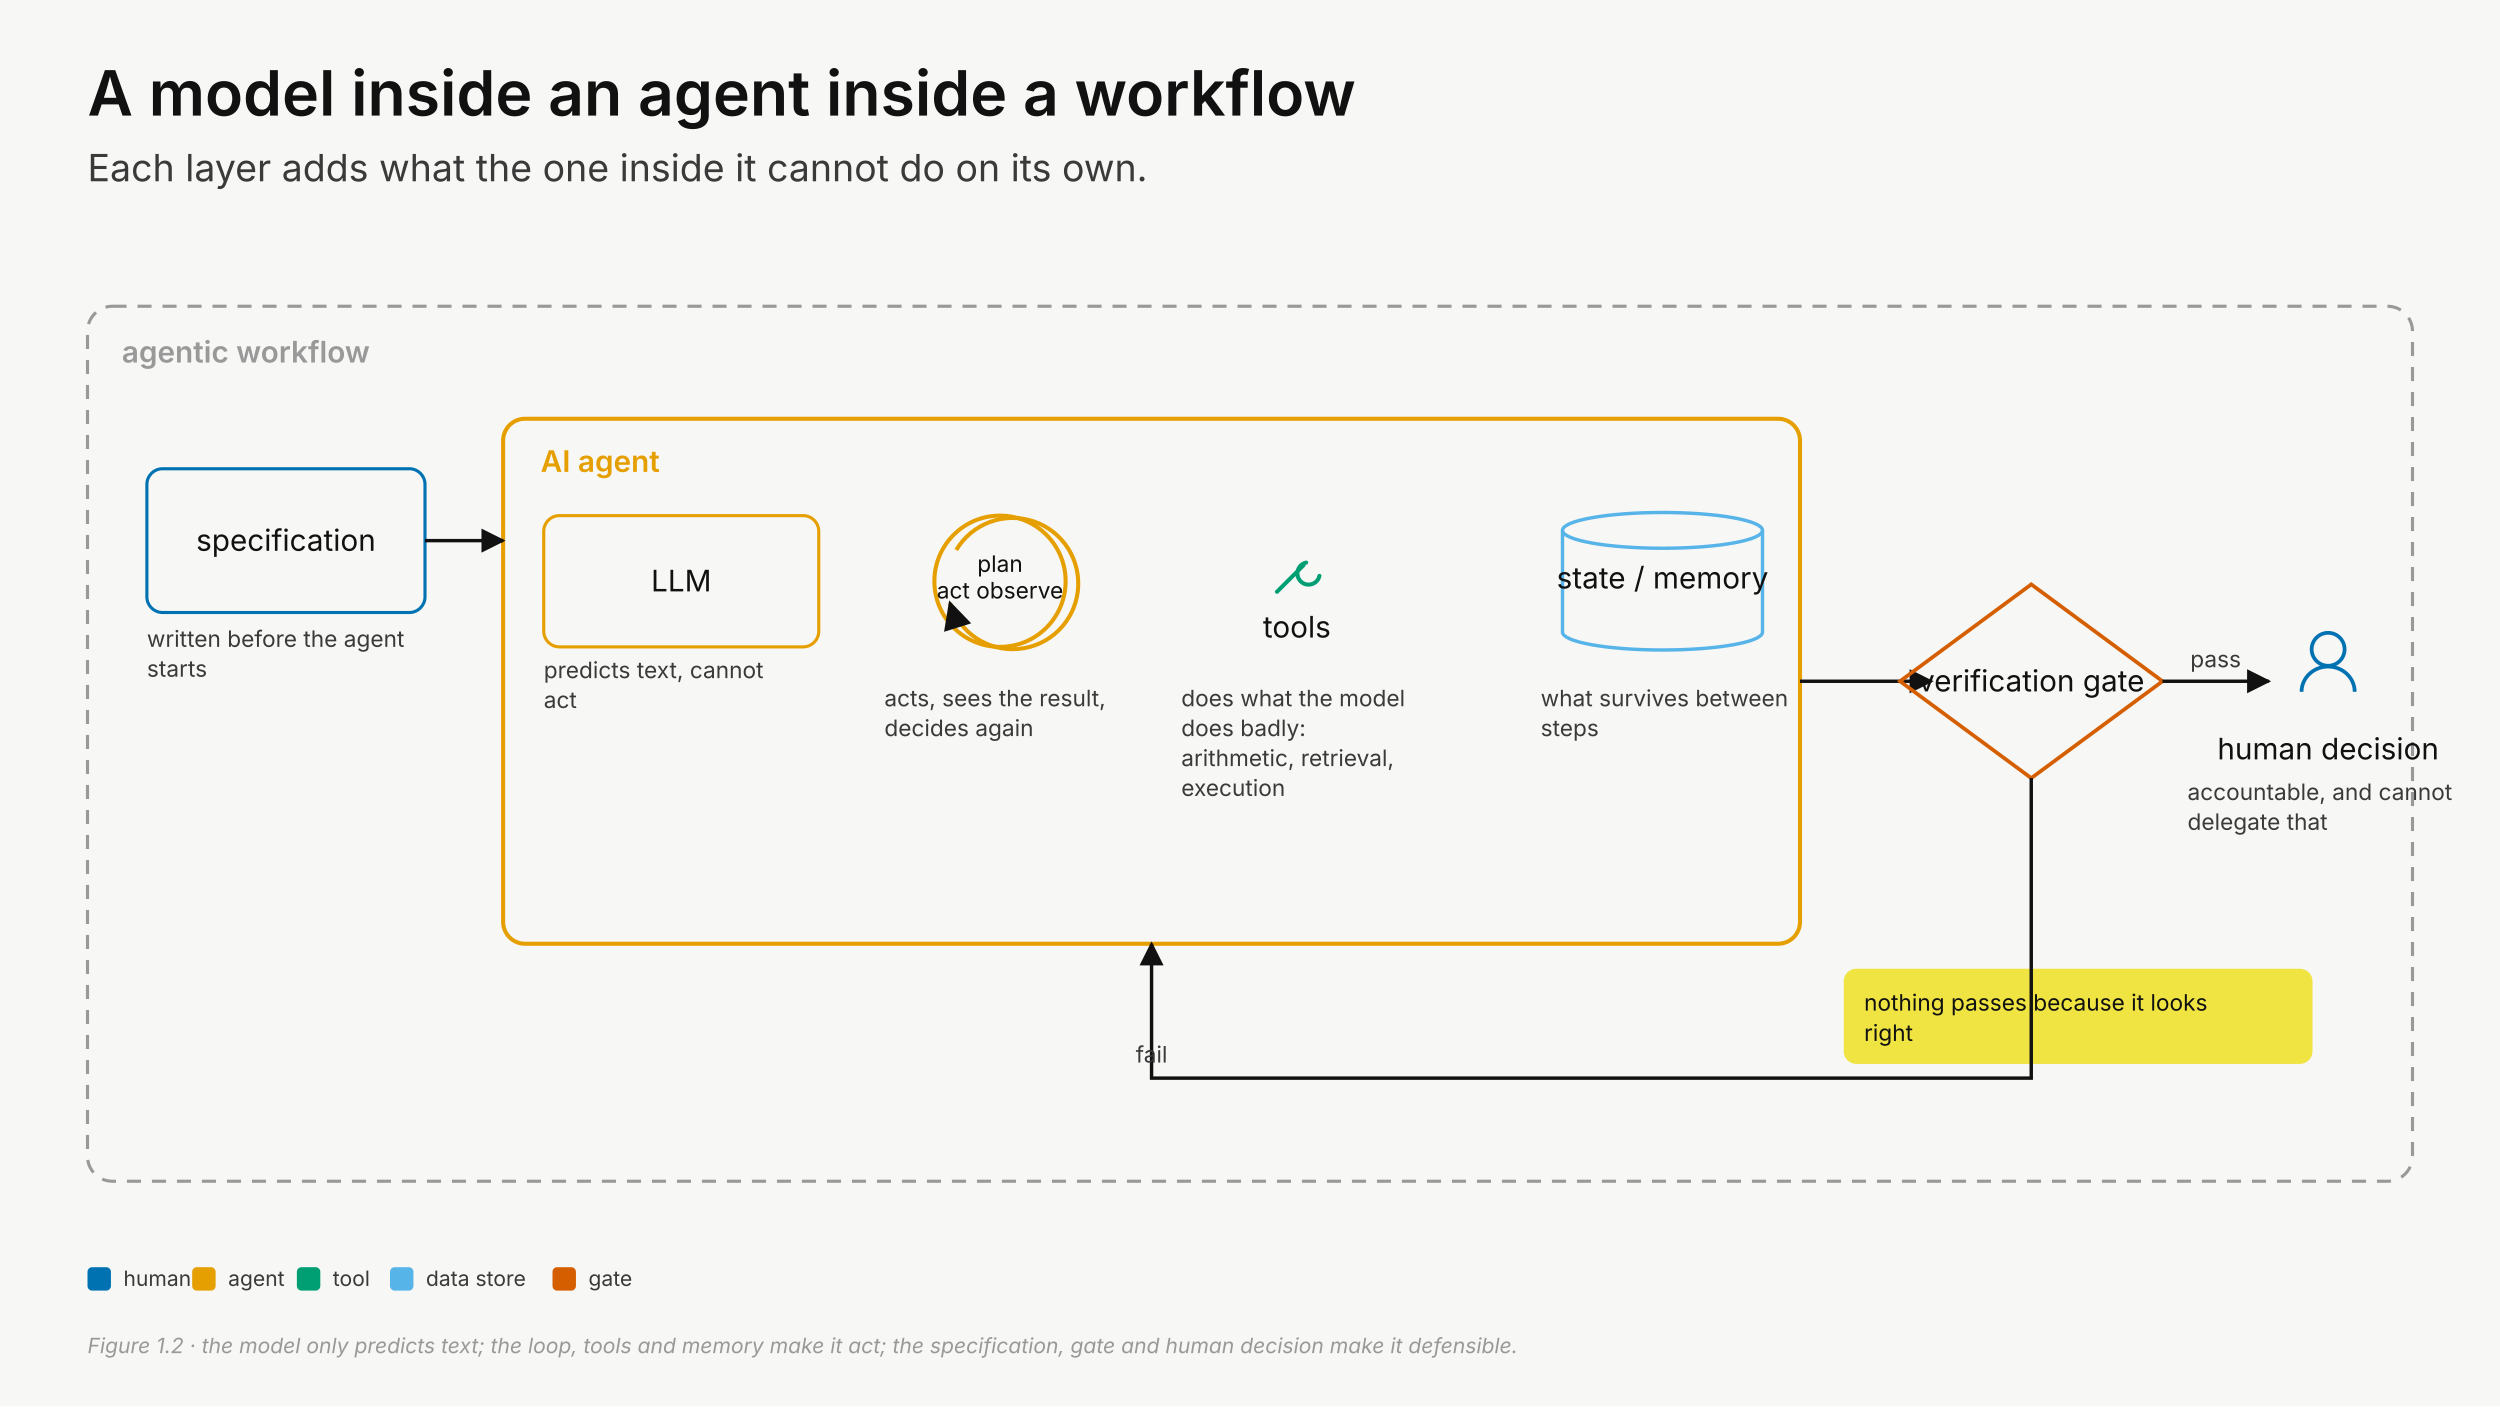
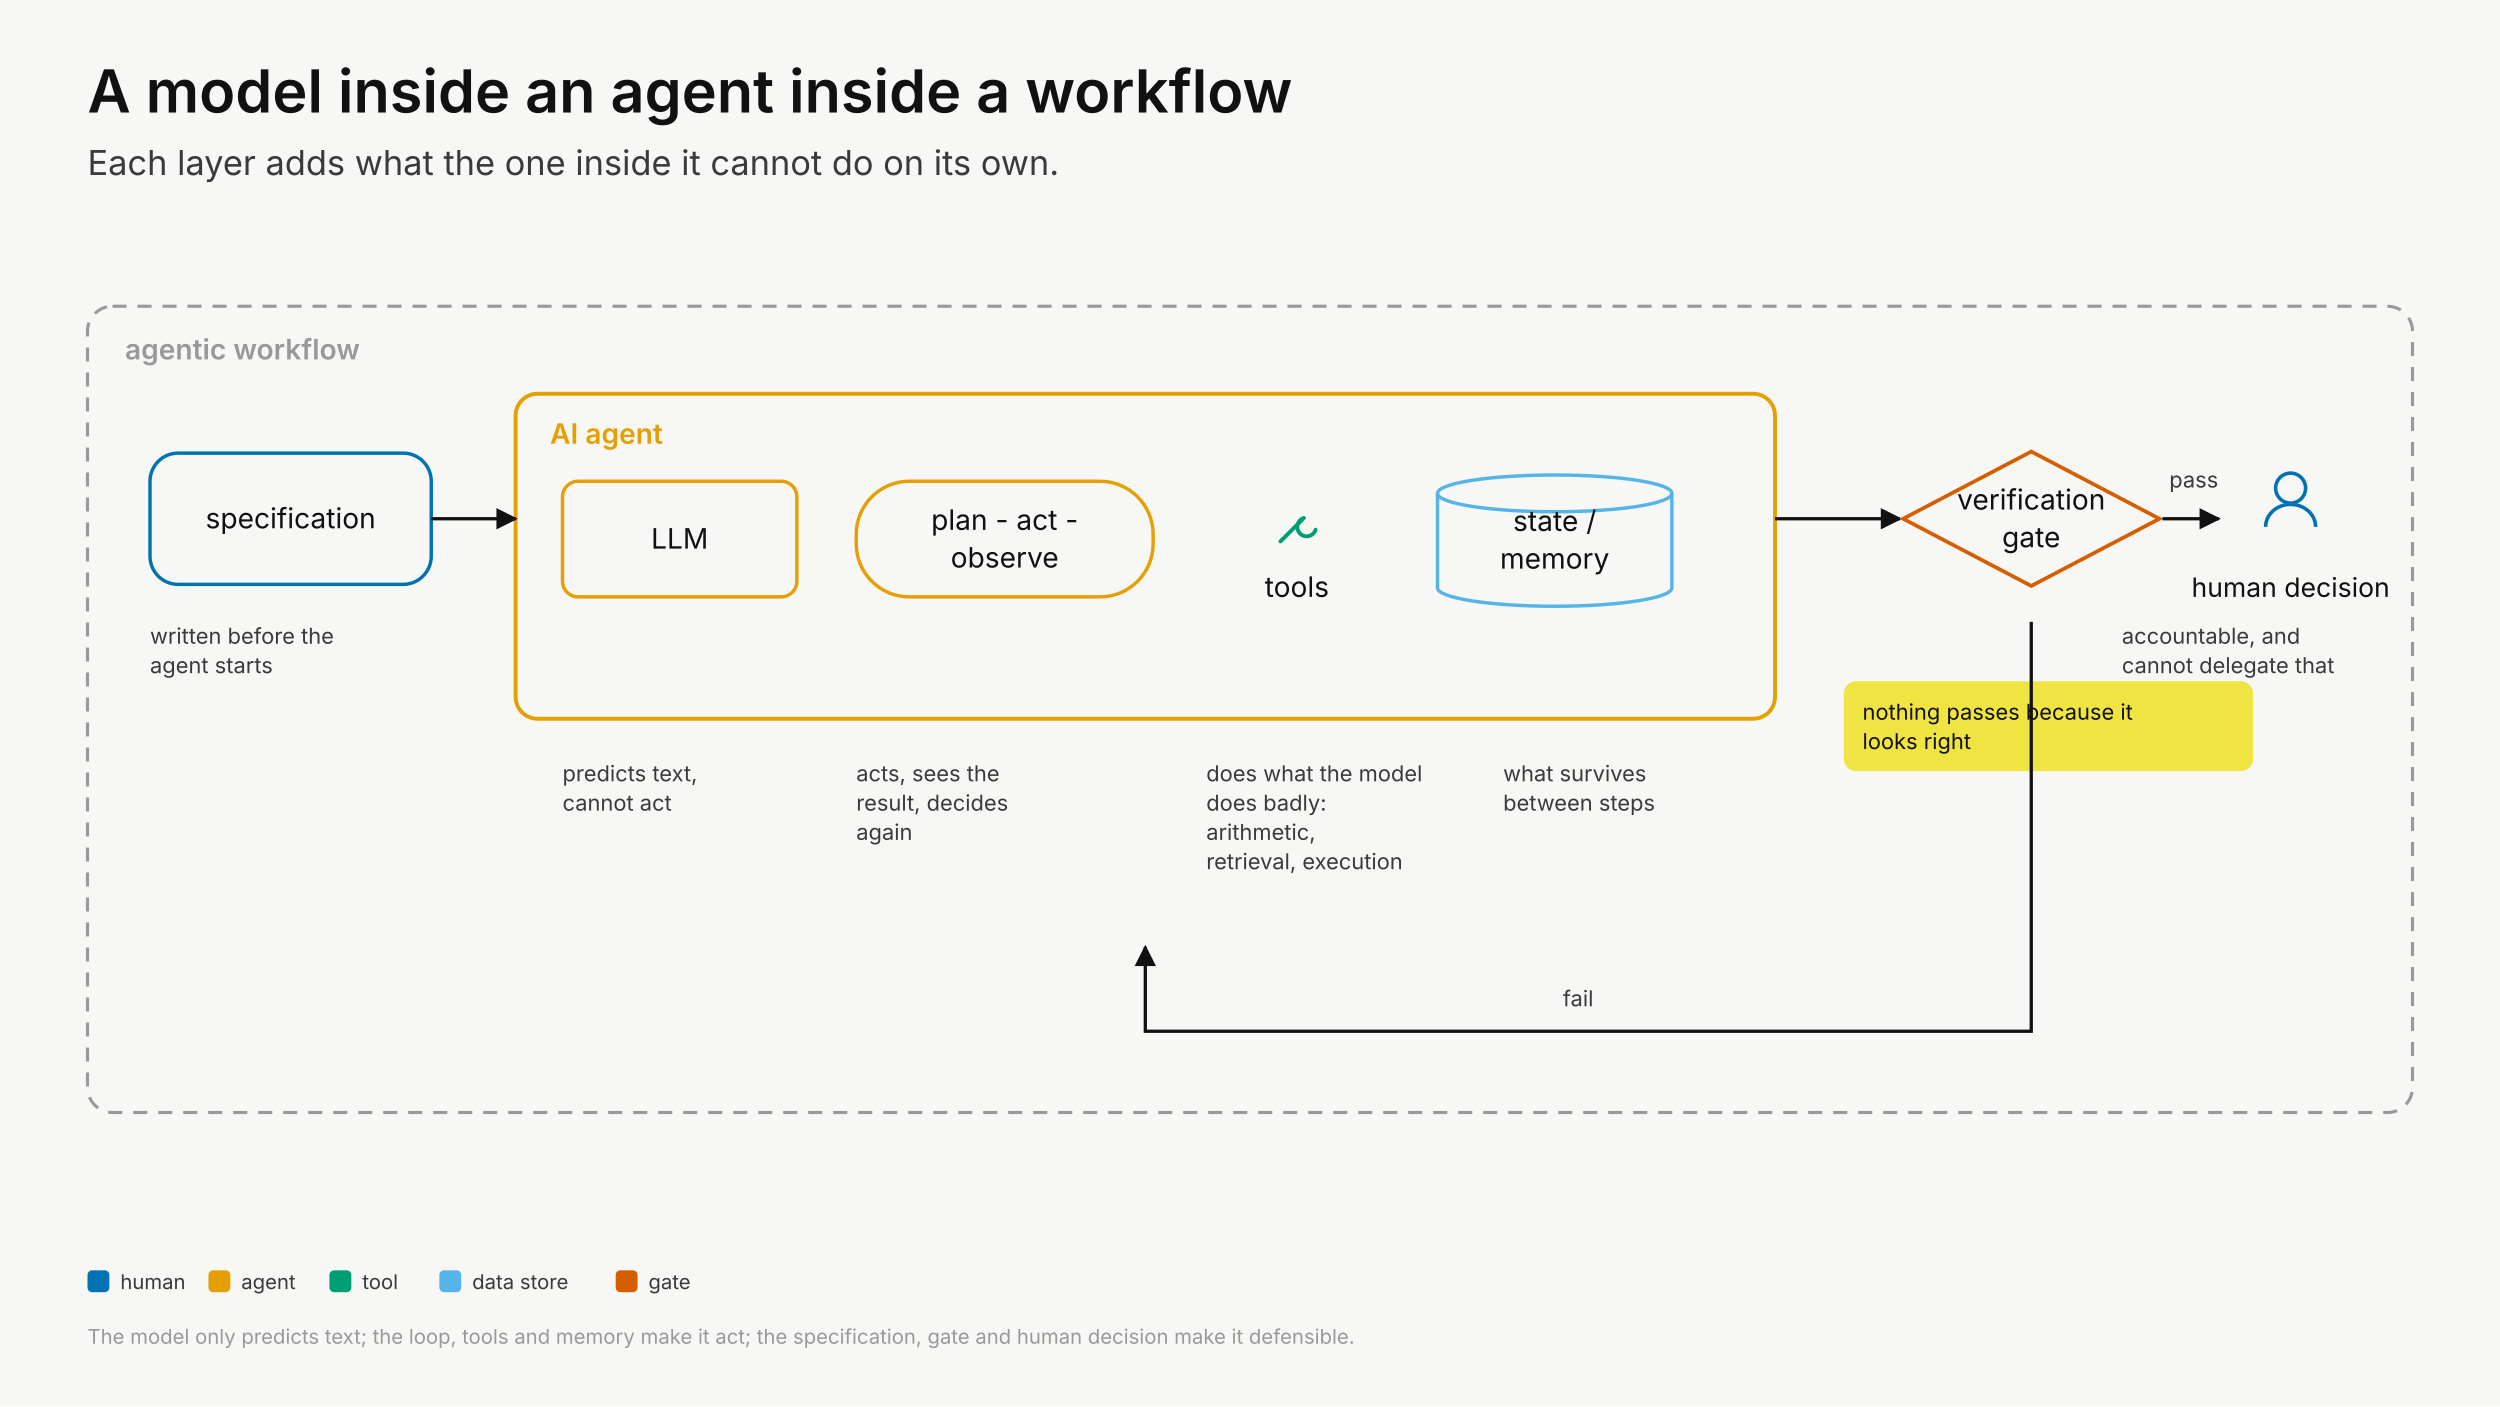
<svg xmlns="http://www.w3.org/2000/svg" width="1600" height="900" viewBox="0 0 1600 900" role="img">
  <defs>
-     <marker id="ah12" viewBox="0 0 10 10" refX="9" refY="5" markerWidth="7" markerHeight="7" orient="auto-start-reverse">
+     <marker id="ah12" viewBox="0 0 10 10" refX="9" refY="5" markerWidth="6.5" markerHeight="6.5" orient="auto-start-reverse">
      <path d="M0,0 L10,5 L0,10 z" fill="#111111" />
    </marker>
  </defs>
-   <rect x="0" y="0" width="1600" height="900" fill="#F7F7F5" />
-   <text x="56.0" y="74.0" font-family="Inter, 'Helvetica Neue', Helvetica, Arial, sans-serif" font-size="40" fill="#111111" font-weight="600" text-anchor="start">A model inside an agent inside a workflow</text>
-   <text x="56.0" y="116.0" font-family="Inter, 'Helvetica Neue', Helvetica, Arial, sans-serif" font-size="24" fill="#3A3A3A" font-weight="400" text-anchor="start">Each layer adds what the one inside it cannot do on its own.</text>
-   <rect x="56.0" y="196.0" width="1488.0" height="560.0" rx="16" fill="none" stroke="#999999" stroke-width="2" stroke-dasharray="9 7" />
-   <text x="78.0" y="232.0" font-family="Inter, 'Helvetica Neue', Helvetica, Arial, sans-serif" font-size="19" fill="#999999" font-weight="600" text-anchor="start">agentic workflow</text>
-   <rect x="94.0" y="300.0" width="178.0" height="92.0" rx="10" fill="none" stroke="#0072B2" stroke-width="2" />
-   <text x="183.0" y="352.5" font-family="Inter, 'Helvetica Neue', Helvetica, Arial, sans-serif" font-size="19" fill="#111111" font-weight="400" text-anchor="middle">specification</text>
-   <text x="94.0" y="414.0" font-family="Inter, 'Helvetica Neue', Helvetica, Arial, sans-serif" font-size="14.5" fill="#3A3A3A" font-weight="400" text-anchor="start">written before the agent</text>
-   <text x="94.0" y="433.1" font-family="Inter, 'Helvetica Neue', Helvetica, Arial, sans-serif" font-size="14.5" fill="#3A3A3A" font-weight="400" text-anchor="start">starts</text>
-   <rect x="322.0" y="268.0" width="830.0" height="336.0" rx="14" fill="none" stroke="#E69F00" stroke-width="2.6" />
-   <text x="346.0" y="302.0" font-family="Inter, 'Helvetica Neue', Helvetica, Arial, sans-serif" font-size="19" fill="#E69F00" font-weight="600" text-anchor="start">AI agent</text>
-   <rect x="348.0" y="330.0" width="176.0" height="84.0" rx="10" fill="none" stroke="#E69F00" stroke-width="2" />
-   <text x="436.0" y="378.5" font-family="Inter, 'Helvetica Neue', Helvetica, Arial, sans-serif" font-size="19" fill="#111111" font-weight="400" text-anchor="middle">LLM</text>
-   <text x="348.0" y="434.0" font-family="Inter, 'Helvetica Neue', Helvetica, Arial, sans-serif" font-size="14.5" fill="#3A3A3A" font-weight="400" text-anchor="start">predicts text, cannot</text>
-   <text x="348.0" y="453.1" font-family="Inter, 'Helvetica Neue', Helvetica, Arial, sans-serif" font-size="14.5" fill="#3A3A3A" font-weight="400" text-anchor="start">act</text>
-   <circle cx="640" cy="372" r="42" fill="none" stroke="#E69F00" stroke-width="2.6" />
-   <path d="M612,352 a42,42 0 1 1 -4,34" fill="none" stroke="#E69F00" stroke-width="2.6" marker-end="url(#ah12)" />
-   <text x="640.0" y="366.0" font-family="Inter, 'Helvetica Neue', Helvetica, Arial, sans-serif" font-size="14.5" fill="#111111" font-weight="400" text-anchor="middle">plan</text>
-   <text x="640.0" y="383.0" font-family="Inter, 'Helvetica Neue', Helvetica, Arial, sans-serif" font-size="14.5" fill="#111111" font-weight="400" text-anchor="middle">act observe</text>
-   <text x="566.0" y="452.0" font-family="Inter, 'Helvetica Neue', Helvetica, Arial, sans-serif" font-size="14.5" fill="#3A3A3A" font-weight="400" text-anchor="start">acts, sees the result,</text>
-   <text x="566.0" y="471.1" font-family="Inter, 'Helvetica Neue', Helvetica, Arial, sans-serif" font-size="14.5" fill="#3A3A3A" font-weight="400" text-anchor="start">decides again</text>
-   <path d="M817.25,378.75 l17.0,-17.0 M835.95,360.05 a7.14,7.14 0 1 0 8.5,8.5" fill="none" stroke="#009E73" stroke-width="2.6" stroke-linecap="round" />
-   <text x="830.0" y="408.0" font-family="Inter, 'Helvetica Neue', Helvetica, Arial, sans-serif" font-size="19" fill="#111111" font-weight="400" text-anchor="middle">tools</text>
-   <text x="756.0" y="452.0" font-family="Inter, 'Helvetica Neue', Helvetica, Arial, sans-serif" font-size="14.5" fill="#3A3A3A" font-weight="400" text-anchor="start">does what the model</text>
-   <text x="756.0" y="471.1" font-family="Inter, 'Helvetica Neue', Helvetica, Arial, sans-serif" font-size="14.5" fill="#3A3A3A" font-weight="400" text-anchor="start">does badly:</text>
-   <text x="756.0" y="490.3" font-family="Inter, 'Helvetica Neue', Helvetica, Arial, sans-serif" font-size="14.5" fill="#3A3A3A" font-weight="400" text-anchor="start">arithmetic, retrieval,</text>
-   <text x="756.0" y="509.4" font-family="Inter, 'Helvetica Neue', Helvetica, Arial, sans-serif" font-size="14.5" fill="#3A3A3A" font-weight="400" text-anchor="start">execution</text>
-   <path d="M1000,339.44 a64.0,11.44 0 0 1 128,0 v65.12 a64.0,11.44 0 0 1 -128,0 z" fill="none" stroke="#56B4E9" stroke-width="2.2" />
-   <path d="M1000,339.44 a64.0,11.44 0 0 0 128,0" fill="none" stroke="#56B4E9" stroke-width="2.2" />
-   <text x="1064.0" y="376.6" font-family="Inter, 'Helvetica Neue', Helvetica, Arial, sans-serif" font-size="19" fill="#111111" font-weight="400" text-anchor="middle">state / memory</text>
-   <text x="986.0" y="452.0" font-family="Inter, 'Helvetica Neue', Helvetica, Arial, sans-serif" font-size="14.5" fill="#3A3A3A" font-weight="400" text-anchor="start">what survives between</text>
-   <text x="986.0" y="471.1" font-family="Inter, 'Helvetica Neue', Helvetica, Arial, sans-serif" font-size="14.5" fill="#3A3A3A" font-weight="400" text-anchor="start">steps</text>
-   <line x1="272.0" y1="346.0" x2="322.0" y2="346.0" stroke="#111111" stroke-width="2.2" marker-end="url(#ah12)" />
-   <line x1="1152.0" y1="436.0" x2="1236.0" y2="436.0" stroke="#111111" stroke-width="2.2" marker-end="url(#ah12)" />
-   <polygon points="1300,374.0 1384.0,436 1300,498.0 1216.0,436" fill="none" stroke="#D55E00" stroke-width="2.4" />
-   <text x="1300.0" y="442.5" font-family="Inter, 'Helvetica Neue', Helvetica, Arial, sans-serif" font-size="19" fill="#111111" font-weight="400" text-anchor="middle">verification gate</text>
-   <rect x="1180.0" y="620.0" width="300.0" height="60.9" rx="8" fill="#F0E442" stroke="none" stroke-width="0" />
-   <text x="1193.0" y="646.8" font-family="Inter, 'Helvetica Neue', Helvetica, Arial, sans-serif" font-size="14.5" fill="#111111" font-weight="400" text-anchor="start">nothing passes because it looks</text>
-   <text x="1193.0" y="666.2" font-family="Inter, 'Helvetica Neue', Helvetica, Arial, sans-serif" font-size="14.5" fill="#111111" font-weight="400" text-anchor="start">right</text>
-   <line x1="1384.0" y1="436.0" x2="1452.0" y2="436.0" stroke="#111111" stroke-width="2.2" marker-end="url(#ah12)" />
-   <text x="1418.0" y="427.0" font-family="Inter, 'Helvetica Neue', Helvetica, Arial, sans-serif" font-size="14.5" fill="#3A3A3A" font-weight="400" text-anchor="middle">pass</text>
-   <circle cx="1490" cy="415.55" r="10.54" fill="none" stroke="#0072B2" stroke-width="2.4" />
-   <path d="M1473,442.75 a17,16.15 0 0 1 34,0" fill="none" stroke="#0072B2" stroke-width="2.4" />
-   <text x="1490.0" y="486.0" font-family="Inter, 'Helvetica Neue', Helvetica, Arial, sans-serif" font-size="19" fill="#111111" font-weight="400" text-anchor="middle">human decision</text>
-   <text x="1400.0" y="512.0" font-family="Inter, 'Helvetica Neue', Helvetica, Arial, sans-serif" font-size="14.5" fill="#3A3A3A" font-weight="400" text-anchor="start">accountable, and cannot</text>
-   <text x="1400.0" y="531.1" font-family="Inter, 'Helvetica Neue', Helvetica, Arial, sans-serif" font-size="14.5" fill="#3A3A3A" font-weight="400" text-anchor="start">delegate that</text>
-   <path d="M1300.0,498.0 L1300.0,690.0 L737.0,690.0 L737.0,604.0" fill="none" stroke="#111111" stroke-width="2.2" marker-end="url(#ah12)" />
-   <text x="737.0" y="680.0" font-family="Inter, 'Helvetica Neue', Helvetica, Arial, sans-serif" font-size="14.5" fill="#3A3A3A" font-weight="400" text-anchor="middle">fail</text>
-   <rect x="56" y="811" width="15" height="15" rx="3" fill="#0072B2" />
-   <text x="79.0" y="823.0" font-family="Inter, 'Helvetica Neue', Helvetica, Arial, sans-serif" font-size="13.5" fill="#3A3A3A" font-weight="400" text-anchor="start">human</text>
-   <rect x="123.0" y="811" width="15" height="15" rx="3" fill="#E69F00" />
-   <text x="146.0" y="823.0" font-family="Inter, 'Helvetica Neue', Helvetica, Arial, sans-serif" font-size="13.5" fill="#3A3A3A" font-weight="400" text-anchor="start">agent</text>
-   <rect x="190.0" y="811" width="15" height="15" rx="3" fill="#009E73" />
-   <text x="213.0" y="823.0" font-family="Inter, 'Helvetica Neue', Helvetica, Arial, sans-serif" font-size="13.5" fill="#3A3A3A" font-weight="400" text-anchor="start">tool</text>
-   <rect x="249.6" y="811" width="15" height="15" rx="3" fill="#56B4E9" />
-   <text x="272.6" y="823.0" font-family="Inter, 'Helvetica Neue', Helvetica, Arial, sans-serif" font-size="13.5" fill="#3A3A3A" font-weight="400" text-anchor="start">data store</text>
-   <rect x="353.6" y="811" width="15" height="15" rx="3" fill="#D55E00" />
-   <text x="376.6" y="823.0" font-family="Inter, 'Helvetica Neue', Helvetica, Arial, sans-serif" font-size="13.5" fill="#3A3A3A" font-weight="400" text-anchor="start">gate</text>
-   <text x="56.0" y="866.0" font-family="Inter, 'Helvetica Neue', Helvetica, Arial, sans-serif" font-size="13.5" fill="#999999" font-weight="400" text-anchor="start" font-style="italic">Figure 1.2 · the model only predicts text; the loop, tools and memory make it act; the specification, gate and human decision make it defensible.</text>
+   <rect width="1600" height="900" fill="#F7F7F5" />
+   <text x="56.0" y="72.0" font-family="Inter, 'Helvetica Neue', Helvetica, Arial, sans-serif" font-size="38" fill="#111111" font-weight="600" text-anchor="start">A model inside an agent inside a workflow</text>
+   <text x="56.0" y="112.0" font-family="Inter, 'Helvetica Neue', Helvetica, Arial, sans-serif" font-size="22" fill="#3A3A3A" font-weight="400" text-anchor="start">Each layer adds what the one inside it cannot do on its own.</text>
+   <rect x="56.0" y="196.0" width="1488.0" height="516.0" rx="16" fill="none" stroke="#999999" stroke-width="2" stroke-dasharray="9 7" />
+   <text x="80.0" y="230.0" font-family="Inter, 'Helvetica Neue', Helvetica, Arial, sans-serif" font-size="18" fill="#999999" font-weight="600" text-anchor="start">agentic workflow</text>
+   <rect x="96.0" y="290.0" width="180.0" height="84.0" rx="18" fill="none" stroke="#0072B2" stroke-width="2.2" />
+   <text x="186.0" y="338.1" font-family="Inter, 'Helvetica Neue', Helvetica, Arial, sans-serif" font-size="18" fill="#111111" font-weight="400" text-anchor="middle">specification</text>
+   <text x="96.0" y="412.0" font-family="Inter, 'Helvetica Neue', Helvetica, Arial, sans-serif" font-size="14" fill="#3A3A3A" font-weight="400" text-anchor="start">written before the</text>
+   <text x="96.0" y="430.8" font-family="Inter, 'Helvetica Neue', Helvetica, Arial, sans-serif" font-size="14" fill="#3A3A3A" font-weight="400" text-anchor="start">agent starts</text>
+   <rect x="330.0" y="252.0" width="806.0" height="208.0" rx="14" fill="none" stroke="#E69F00" stroke-width="2.5" />
+   <text x="352.0" y="284.0" font-family="Inter, 'Helvetica Neue', Helvetica, Arial, sans-serif" font-size="18" fill="#E69F00" font-weight="600" text-anchor="start">AI agent</text>
+   <rect x="360.0" y="308.0" width="150.0" height="74.0" rx="10" fill="none" stroke="#E69F00" stroke-width="2.2" />
+   <text x="435.0" y="351.1" font-family="Inter, 'Helvetica Neue', Helvetica, Arial, sans-serif" font-size="18" fill="#111111" font-weight="400" text-anchor="middle">LLM</text>
+   <rect x="548.0" y="308.0" width="190.0" height="74.0" rx="34" fill="none" stroke="#E69F00" stroke-width="2.2" />
+   <text x="643.0" y="339.1" font-family="Inter, 'Helvetica Neue', Helvetica, Arial, sans-serif" font-size="18" fill="#111111" font-weight="400" text-anchor="middle">plan - act -</text>
+   <text x="643.0" y="363.2" font-family="Inter, 'Helvetica Neue', Helvetica, Arial, sans-serif" font-size="18" fill="#111111" font-weight="400" text-anchor="middle">observe</text>
+   <path d="M819.5,346.5 l14.25,-14.25 M834.5,331.5 a6.0,6.0 0 1 0 7.5,7.5" fill="none" stroke="#009E73" stroke-width="2.5" stroke-linecap="round" />
+   <text x="830.0" y="382.0" font-family="Inter, 'Helvetica Neue', Helvetica, Arial, sans-serif" font-size="18" fill="#111111" font-weight="400" text-anchor="middle">tools</text>
+   <path d="M920,315.76 a75.0,11.76 0 0 1 150,0 v60.48 a75.0,11.76 0 0 1 -150,0 z" fill="none" stroke="#56B4E9" stroke-width="2.2" />
+   <path d="M920,315.76 a75.0,11.76 0 0 0 150,0" fill="none" stroke="#56B4E9" stroke-width="2.2" />
+   <text x="995.0" y="339.8" font-family="Inter, 'Helvetica Neue', Helvetica, Arial, sans-serif" font-size="18" fill="#111111" font-weight="400" text-anchor="middle">state /</text>
+   <text x="995.0" y="363.9" font-family="Inter, 'Helvetica Neue', Helvetica, Arial, sans-serif" font-size="18" fill="#111111" font-weight="400" text-anchor="middle">memory</text>
+   <text x="360.0" y="500.0" font-family="Inter, 'Helvetica Neue', Helvetica, Arial, sans-serif" font-size="14" fill="#3A3A3A" font-weight="400" text-anchor="start">predicts text,</text>
+   <text x="360.0" y="518.8" font-family="Inter, 'Helvetica Neue', Helvetica, Arial, sans-serif" font-size="14" fill="#3A3A3A" font-weight="400" text-anchor="start">cannot act</text>
+   <text x="548.0" y="500.0" font-family="Inter, 'Helvetica Neue', Helvetica, Arial, sans-serif" font-size="14" fill="#3A3A3A" font-weight="400" text-anchor="start">acts, sees the</text>
+   <text x="548.0" y="518.8" font-family="Inter, 'Helvetica Neue', Helvetica, Arial, sans-serif" font-size="14" fill="#3A3A3A" font-weight="400" text-anchor="start">result, decides</text>
+   <text x="548.0" y="537.5" font-family="Inter, 'Helvetica Neue', Helvetica, Arial, sans-serif" font-size="14" fill="#3A3A3A" font-weight="400" text-anchor="start">again</text>
+   <text x="772.0" y="500.0" font-family="Inter, 'Helvetica Neue', Helvetica, Arial, sans-serif" font-size="14" fill="#3A3A3A" font-weight="400" text-anchor="start">does what the model</text>
+   <text x="772.0" y="518.8" font-family="Inter, 'Helvetica Neue', Helvetica, Arial, sans-serif" font-size="14" fill="#3A3A3A" font-weight="400" text-anchor="start">does badly:</text>
+   <text x="772.0" y="537.5" font-family="Inter, 'Helvetica Neue', Helvetica, Arial, sans-serif" font-size="14" fill="#3A3A3A" font-weight="400" text-anchor="start">arithmetic,</text>
+   <text x="772.0" y="556.3" font-family="Inter, 'Helvetica Neue', Helvetica, Arial, sans-serif" font-size="14" fill="#3A3A3A" font-weight="400" text-anchor="start">retrieval, execution</text>
+   <text x="962.0" y="500.0" font-family="Inter, 'Helvetica Neue', Helvetica, Arial, sans-serif" font-size="14" fill="#3A3A3A" font-weight="400" text-anchor="start">what survives</text>
+   <text x="962.0" y="518.8" font-family="Inter, 'Helvetica Neue', Helvetica, Arial, sans-serif" font-size="14" fill="#3A3A3A" font-weight="400" text-anchor="start">between steps</text>
+   <line x1="276.0" y1="332.0" x2="330.0" y2="332.0" stroke="#111111" stroke-width="2.1" marker-end="url(#ah12)" />
+   <line x1="1136.0" y1="332.0" x2="1216.0" y2="332.0" stroke="#111111" stroke-width="2.1" marker-end="url(#ah12)" />
+   <polygon points="1300,289.0 1382.0,332 1300,375.0 1218.0,332" fill="none" stroke="#D55E00" stroke-width="2.4" />
+   <text x="1300.0" y="326.1" font-family="Inter, 'Helvetica Neue', Helvetica, Arial, sans-serif" font-size="18" fill="#111111" font-weight="400" text-anchor="middle">verification</text>
+   <text x="1300.0" y="350.2" font-family="Inter, 'Helvetica Neue', Helvetica, Arial, sans-serif" font-size="18" fill="#111111" font-weight="400" text-anchor="middle">gate</text>
+   <rect x="1180.0" y="436.0" width="262.0" height="57.5" rx="8" fill="#F0E442" stroke="none" />
+   <text x="1192.0" y="460.6" font-family="Inter, 'Helvetica Neue', Helvetica, Arial, sans-serif" font-size="14" fill="#111111" font-weight="400" text-anchor="start">nothing passes because it</text>
+   <text x="1192.0" y="479.4" font-family="Inter, 'Helvetica Neue', Helvetica, Arial, sans-serif" font-size="14" fill="#111111" font-weight="400" text-anchor="start">looks right</text>
+   <line x1="1384.0" y1="332.0" x2="1420.0" y2="332.0" stroke="#111111" stroke-width="2.1" marker-end="url(#ah12)" />
+   <text x="1404.0" y="312.0" font-family="Inter, 'Helvetica Neue', Helvetica, Arial, sans-serif" font-size="14" fill="#3A3A3A" font-weight="400" text-anchor="middle">pass</text>
+   <circle cx="1466" cy="312.4" r="9.6" fill="none" stroke="#0072B2" stroke-width="2.3" />
+   <path d="M1450,337.2 a16,14.4 0 0 1 32,0" fill="none" stroke="#0072B2" stroke-width="2.3" />
+   <text x="1466.0" y="382.0" font-family="Inter, 'Helvetica Neue', Helvetica, Arial, sans-serif" font-size="17" fill="#111111" font-weight="400" text-anchor="middle">human decision</text>
+   <text x="1358.0" y="412.0" font-family="Inter, 'Helvetica Neue', Helvetica, Arial, sans-serif" font-size="14" fill="#3A3A3A" font-weight="400" text-anchor="start">accountable, and</text>
+   <text x="1358.0" y="430.8" font-family="Inter, 'Helvetica Neue', Helvetica, Arial, sans-serif" font-size="14" fill="#3A3A3A" font-weight="400" text-anchor="start">cannot delegate that</text>
+   <path d="M1300.0,398.0 L1300.0,660.0 L733.0,660.0 L733.0,606.0" fill="none" stroke="#111111" stroke-width="2.1" marker-end="url(#ah12)" />
+   <text x="1010.0" y="644.0" font-family="Inter, 'Helvetica Neue', Helvetica, Arial, sans-serif" font-size="14" fill="#3A3A3A" font-weight="400" text-anchor="middle">fail</text>
+   <rect x="56" y="813" width="14" height="14" rx="3" fill="#0072B2" />
+   <text x="77.0" y="825.0" font-family="Inter, 'Helvetica Neue', Helvetica, Arial, sans-serif" font-size="13" fill="#3A3A3A" font-weight="400" text-anchor="start">human</text>
+   <rect x="133.425" y="813" width="14" height="14" rx="3" fill="#E69F00" />
+   <text x="154.4" y="825.0" font-family="Inter, 'Helvetica Neue', Helvetica, Arial, sans-serif" font-size="13" fill="#3A3A3A" font-weight="400" text-anchor="start">agent</text>
+   <rect x="210.85" y="813" width="14" height="14" rx="3" fill="#009E73" />
+   <text x="231.9" y="825.0" font-family="Inter, 'Helvetica Neue', Helvetica, Arial, sans-serif" font-size="13" fill="#3A3A3A" font-weight="400" text-anchor="start">tool</text>
+   <rect x="281.19" y="813" width="14" height="14" rx="3" fill="#56B4E9" />
+   <text x="302.2" y="825.0" font-family="Inter, 'Helvetica Neue', Helvetica, Arial, sans-serif" font-size="13" fill="#3A3A3A" font-weight="400" text-anchor="start">data store</text>
+   <rect x="394.04" y="813" width="14" height="14" rx="3" fill="#D55E00" />
+   <text x="415.0" y="825.0" font-family="Inter, 'Helvetica Neue', Helvetica, Arial, sans-serif" font-size="13" fill="#3A3A3A" font-weight="400" text-anchor="start">gate</text>
+   <text x="56.0" y="860.0" font-family="Inter, 'Helvetica Neue', Helvetica, Arial, sans-serif" font-size="13" fill="#999999" font-weight="400" text-anchor="start">The model only predicts text; the loop, tools and memory make it act; the specification, gate and human decision make it defensible.</text>
</svg>
